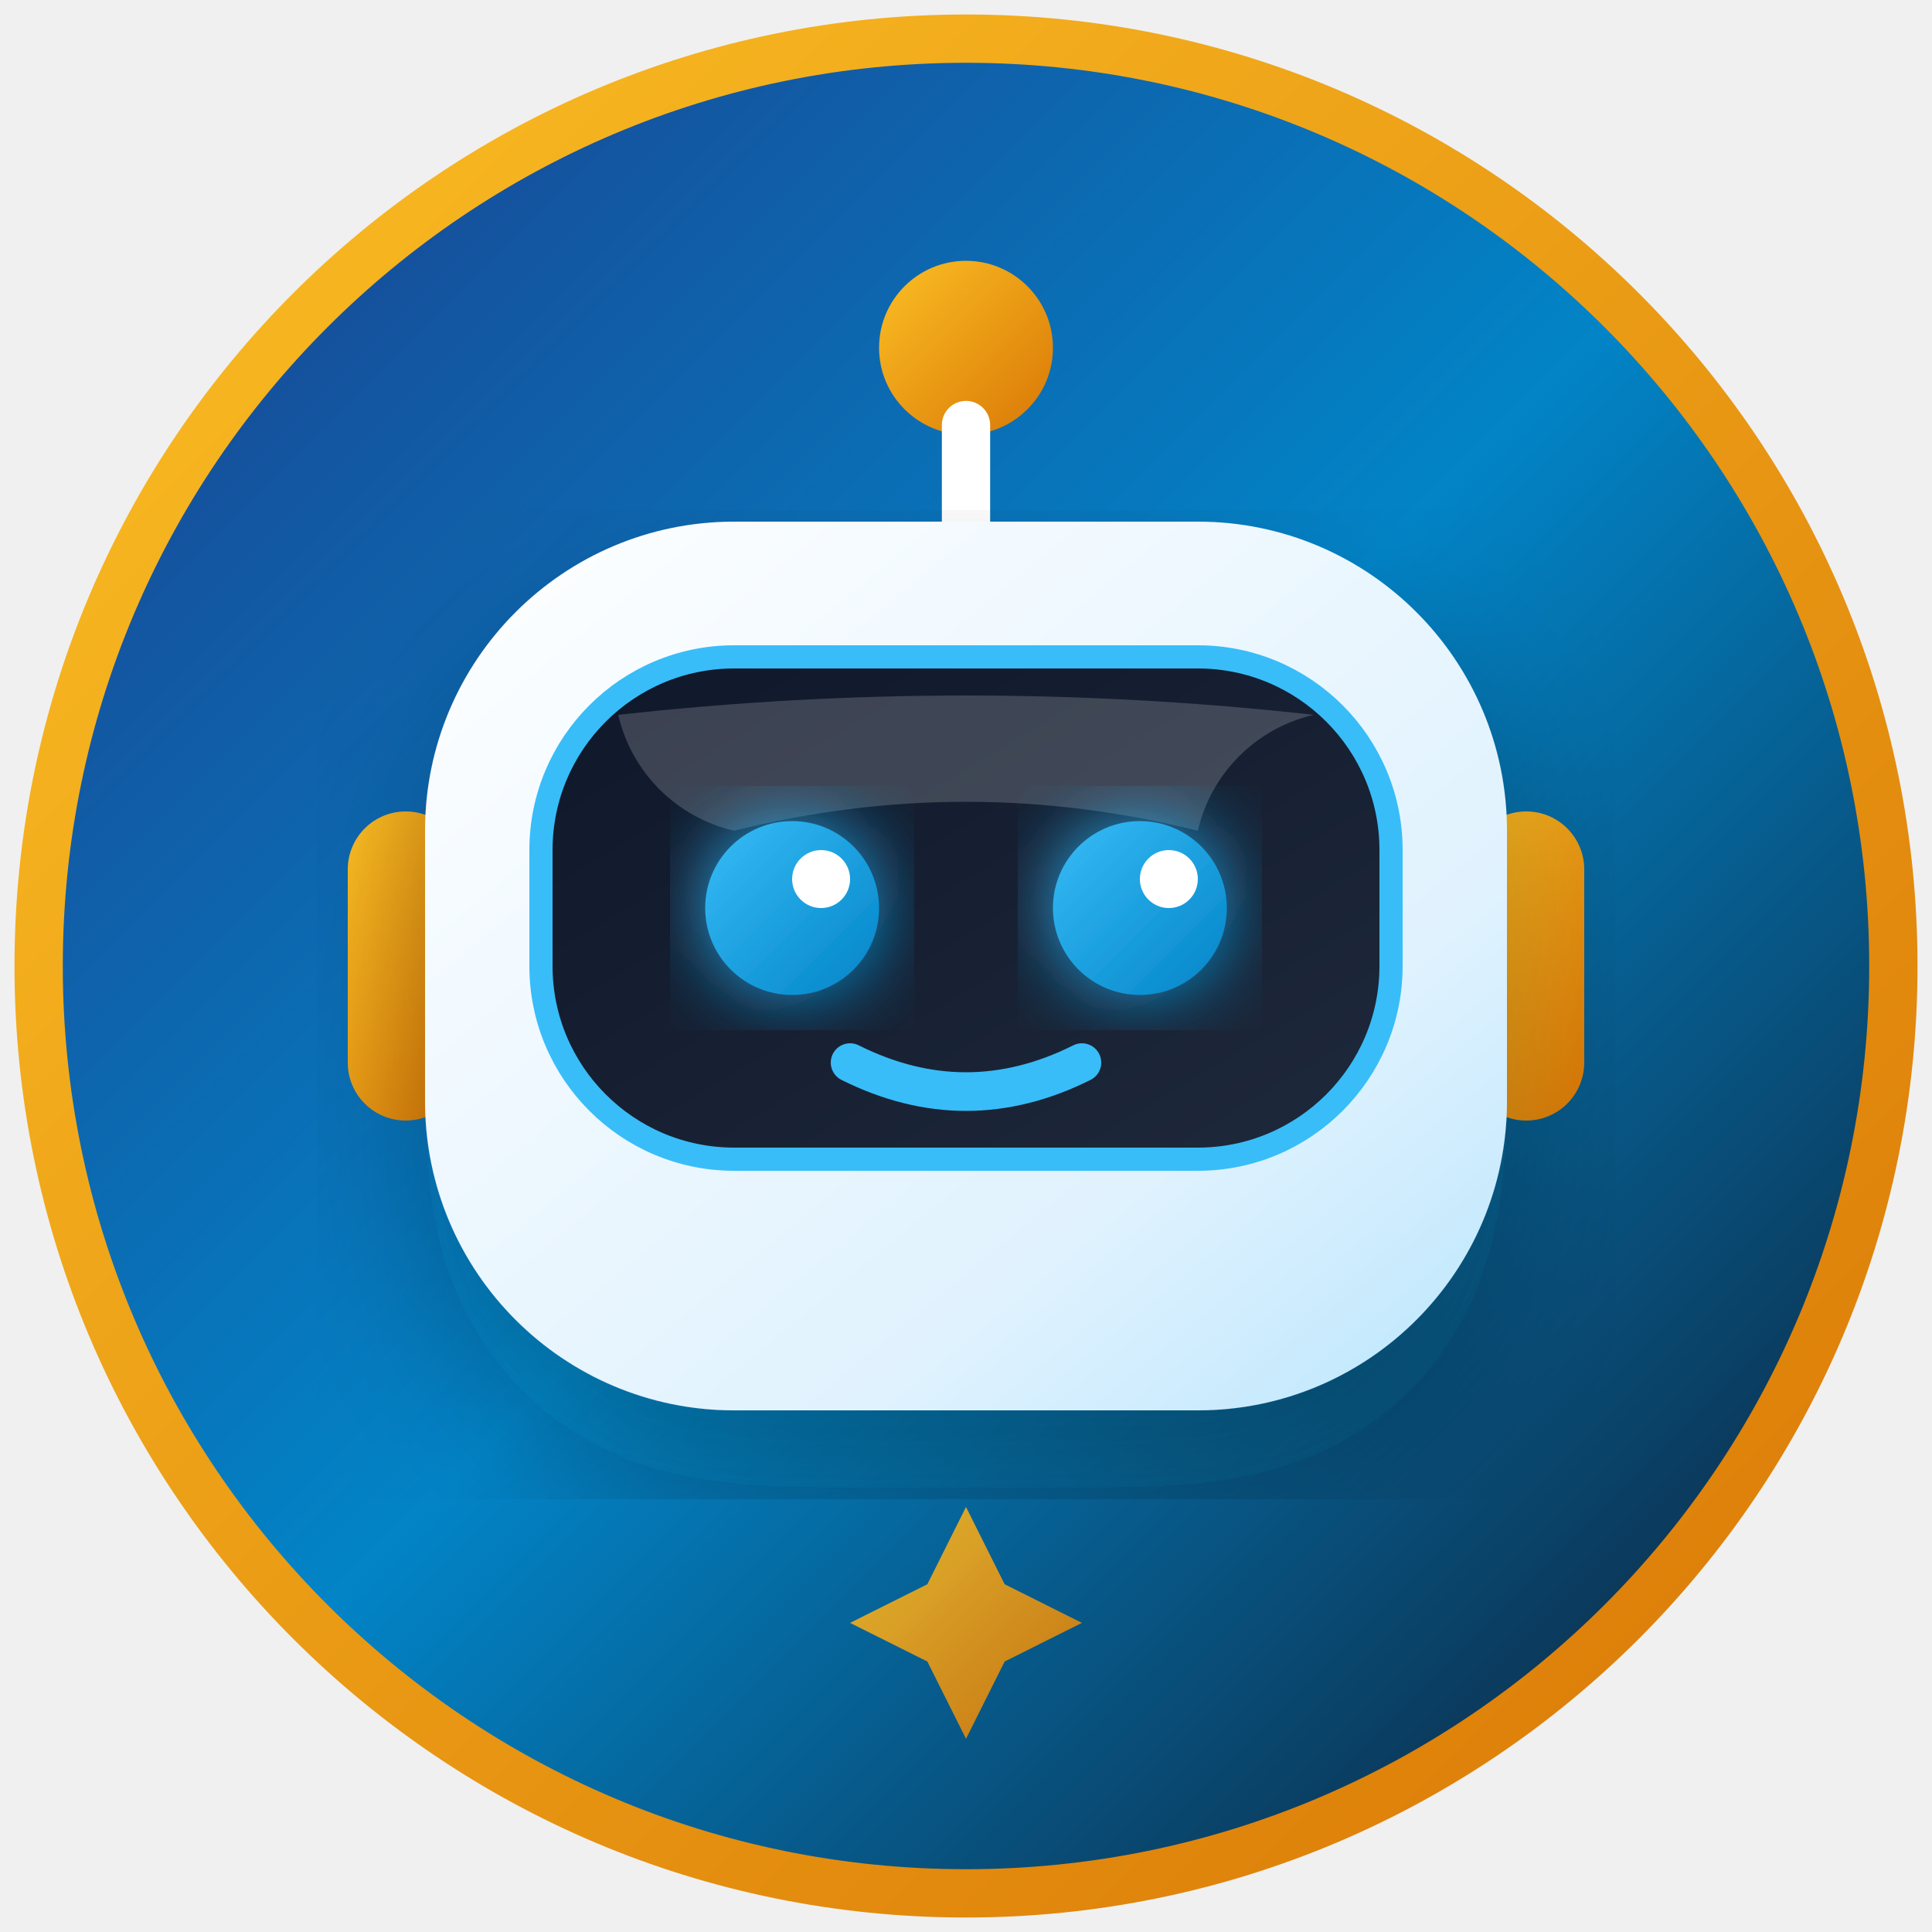
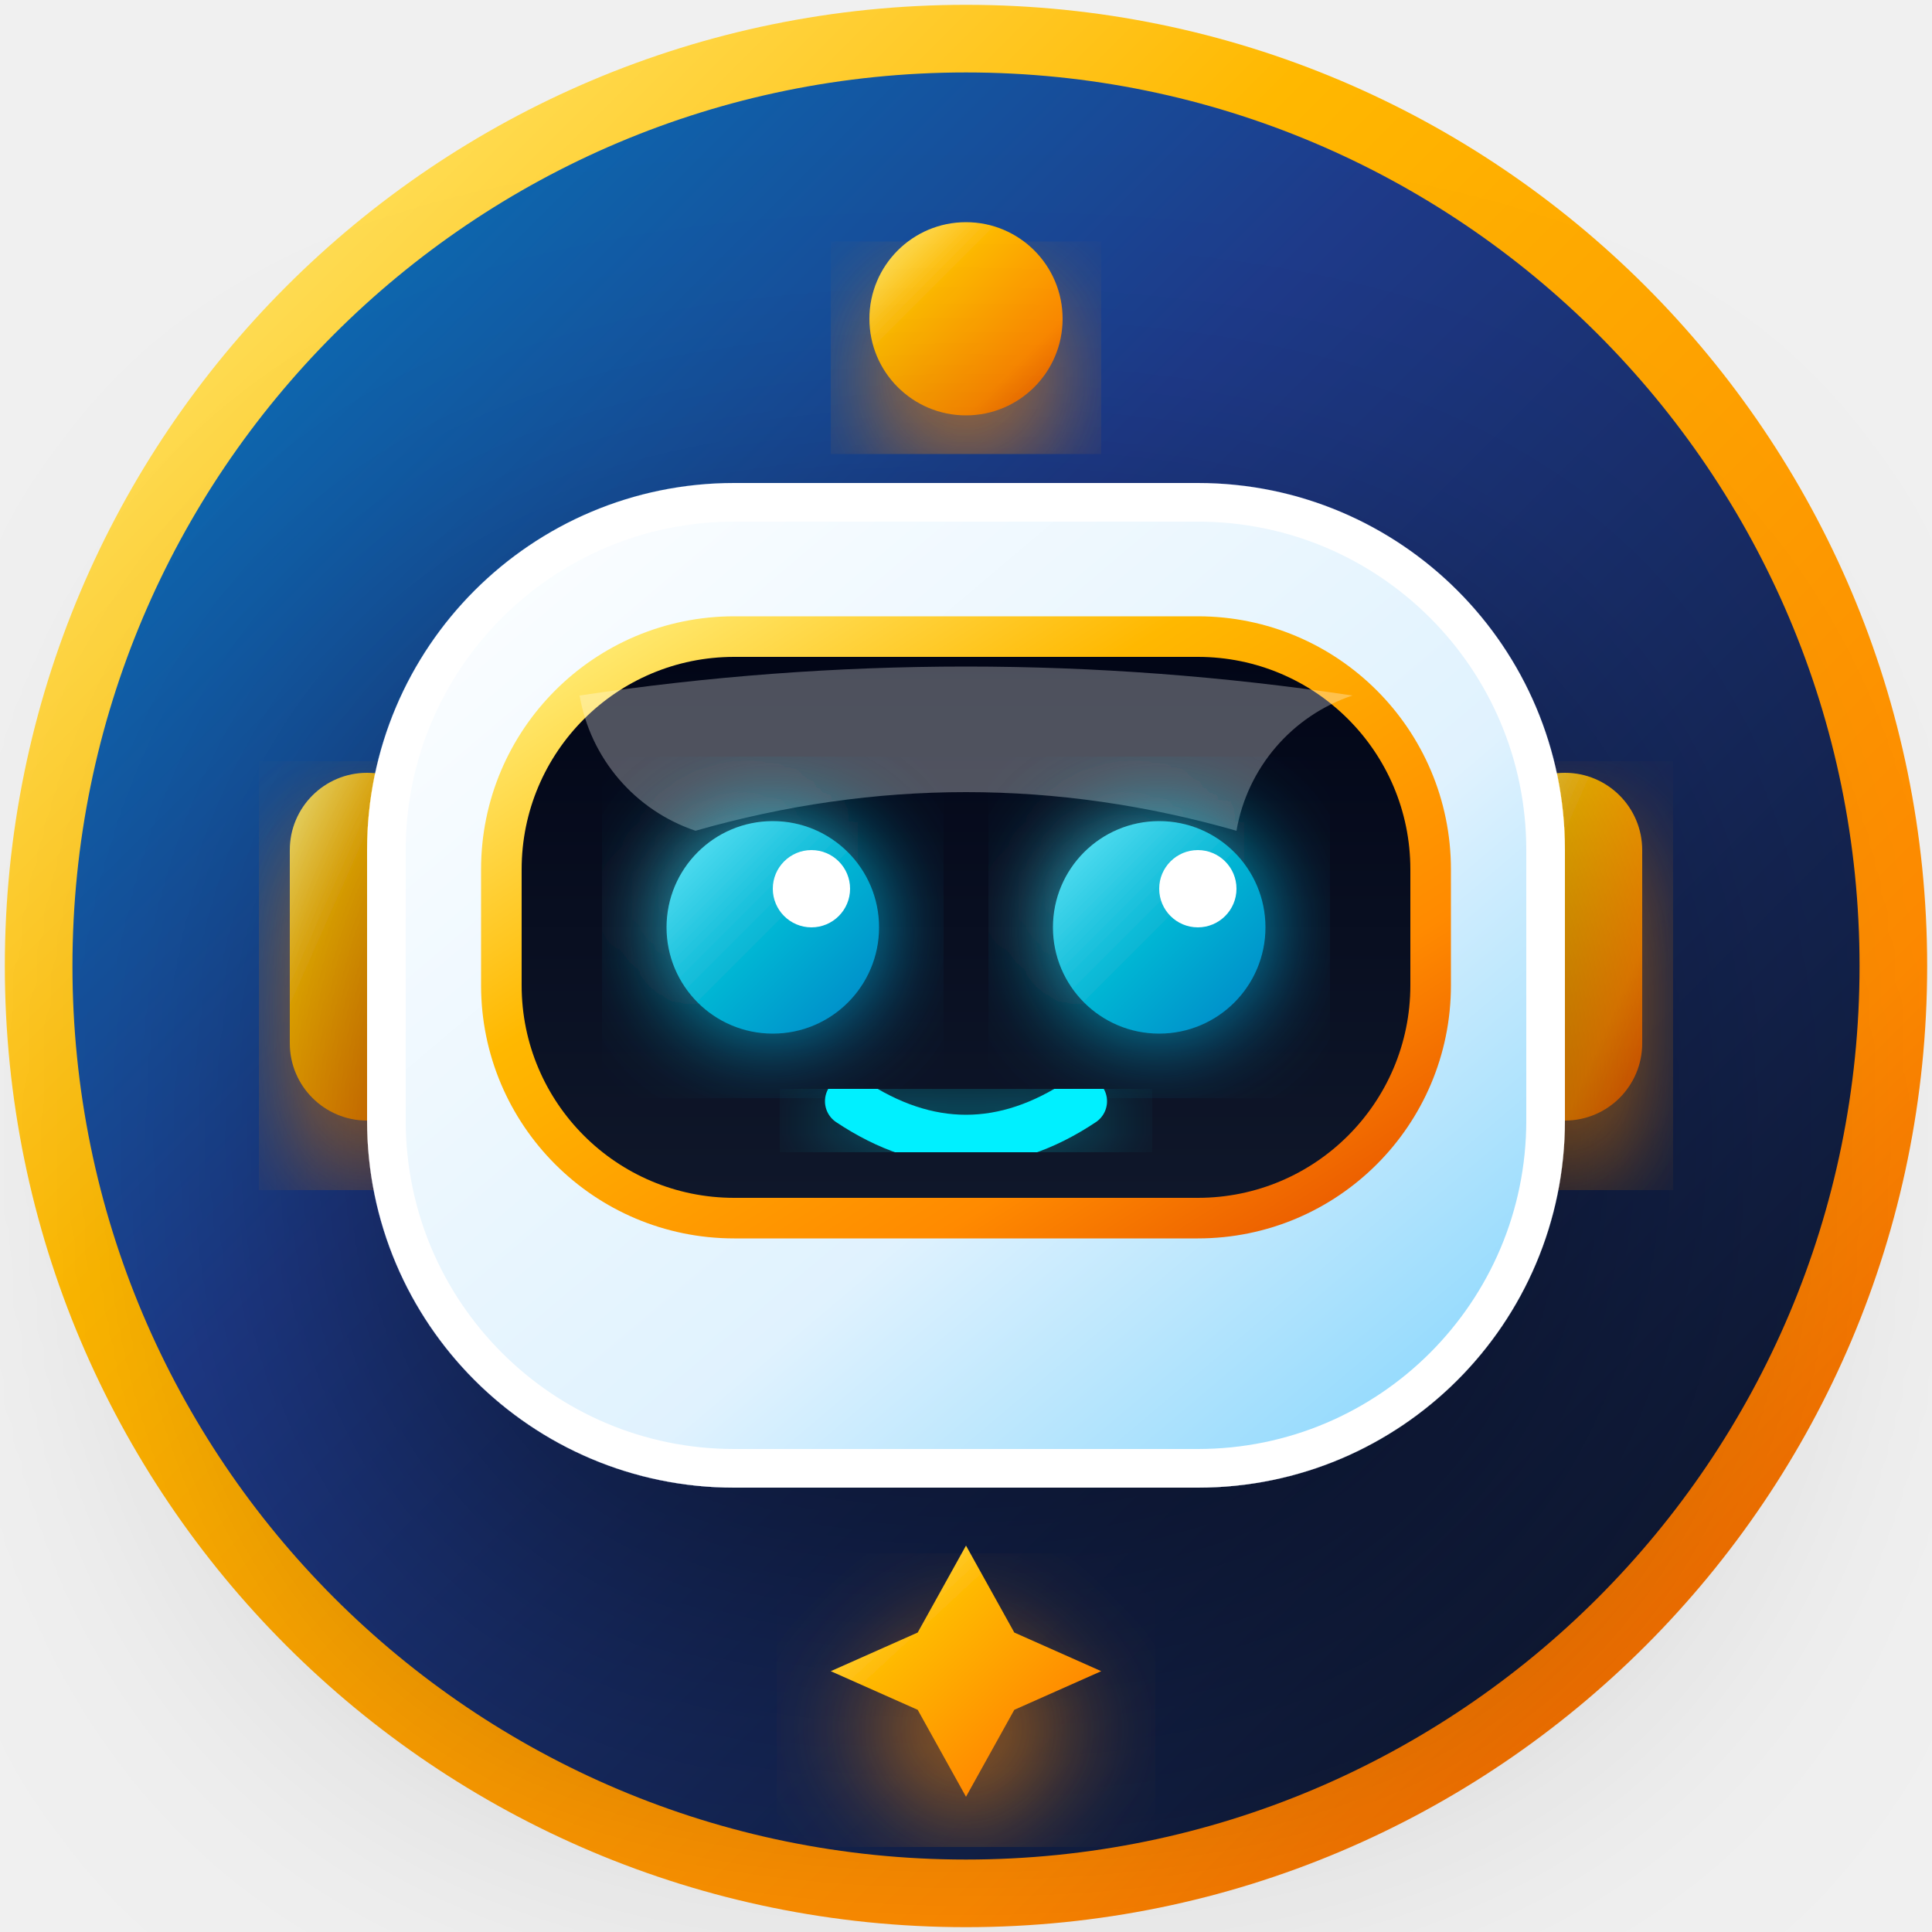
<svg xmlns="http://www.w3.org/2000/svg" viewBox="0 0 100 100" width="100" height="100">
  <defs>
-     <linearGradient id="botBgGrad" x1="0%" y1="0%" x2="100%" y2="100%">
-       <stop offset="0%" stop-color="#1e3a8a" />
-       <stop offset="50%" stop-color="#0284c7" />
+     <linearGradient id="vibrantAvatarBg" x1="0%" y1="0%" x2="100%" y2="100%">
+       <stop offset="0%" stop-color="#0284c7" />
+       <stop offset="40%" stop-color="#1e3a8a" />
+       <stop offset="100%" stop-color="#090d16" />
+     </linearGradient>
+     <linearGradient id="vibrantAvatarGold" x1="0%" y1="0%" x2="100%" y2="100%">
+       <stop offset="0%" stop-color="#FFF385" />
+       <stop offset="35%" stop-color="#FFB800" />
+       <stop offset="75%" stop-color="#FF8A00" />
+       <stop offset="100%" stop-color="#E65100" />
+     </linearGradient>
+     <linearGradient id="vibrantAvatarHead" x1="0%" y1="0%" x2="100%" y2="100%">
+       <stop offset="0%" stop-color="#FFFFFF" />
+       <stop offset="60%" stop-color="#E0F2FE" />
+       <stop offset="100%" stop-color="#7DD3FC" />
+     </linearGradient>
+     <linearGradient id="vibrantAvatarVisor" x1="0%" y1="0%" x2="0%" y2="100%">
+       <stop offset="0%" stop-color="#020617" />
      <stop offset="100%" stop-color="#0f172a" />
    </linearGradient>
-     <linearGradient id="headGrad" x1="0%" y1="0%" x2="100%" y2="100%">
-       <stop offset="0%" stop-color="#ffffff" />
-       <stop offset="70%" stop-color="#e0f2fe" />
-       <stop offset="100%" stop-color="#bae6fd" />
+     <linearGradient id="neonAvatarEye" x1="0%" y1="0%" x2="100%" y2="100%">
+       <stop offset="0%" stop-color="#67E8F9" />
+       <stop offset="50%" stop-color="#06B6D4" />
+       <stop offset="100%" stop-color="#0284C7" />
    </linearGradient>
-     <linearGradient id="visorGrad" x1="0%" y1="0%" x2="100%" y2="100%">
-       <stop offset="0%" stop-color="#0f172a" />
-       <stop offset="100%" stop-color="#1e293b" />
-     </linearGradient>
-     <linearGradient id="eyeGrad" x1="0%" y1="0%" x2="100%" y2="100%">
-       <stop offset="0%" stop-color="#38bdf8" />
-       <stop offset="100%" stop-color="#0284c7" />
-     </linearGradient>
-     <linearGradient id="goldGrad" x1="0%" y1="0%" x2="100%" y2="100%">
-       <stop offset="0%" stop-color="#fbbf24" />
-       <stop offset="100%" stop-color="#d97706" />
-     </linearGradient>
-     <filter id="eyeGlow" x="-20%" y="-20%" width="140%" height="140%">
-       <feGaussianBlur stdDeviation="2" result="blur" />
+     <filter id="neonEyeGlowAvatar" x="-30%" y="-30%" width="160%" height="160%">
+       <feGaussianBlur stdDeviation="2.5" result="blur" />
      <feComposite in="SourceGraphic" in2="blur" operator="over" />
    </filter>
-     <filter id="dropShadow" x="-10%" y="-10%" width="120%" height="120%">
-       <feDropShadow dx="0" dy="4" stdDeviation="4" flood-color="#0f172a" flood-opacity="0.25" />
+     <filter id="goldGlowAvatar" x="-20%" y="-20%" width="140%" height="140%">
+       <feDropShadow dx="0" dy="3" stdDeviation="3" flood-color="#FF8A00" flood-opacity="0.7" />
    </filter>
  </defs>
-   <circle cx="50" cy="50" r="48" fill="url(#botBgGrad)" stroke="url(#goldGrad)" stroke-width="2.5" />
-   <circle cx="50" cy="18" r="4.5" fill="url(#goldGrad)" />
-   <line x1="50" y1="22" x2="50" y2="28" stroke="#ffffff" stroke-width="2.5" stroke-linecap="round" />
-   <rect x="18" y="42" width="6" height="16" rx="3" fill="url(#goldGrad)" />
-   <rect x="76" y="42" width="6" height="16" rx="3" fill="url(#goldGrad)" />
-   <rect x="22" y="27" width="56" height="46" rx="16" fill="url(#headGrad)" filter="url(#dropShadow)" />
-   <rect x="28" y="34" width="44" height="26" rx="10" fill="url(#visorGrad)" stroke="#38bdf8" stroke-width="1.2" />
-   <path d="M 32 37 Q 50 35 68 37 A 8 8 0 0 0 62 43 Q 50 40 38 43 A 8 8 0 0 1 32 37 Z" fill="#ffffff" opacity="0.18" />
-   <circle cx="41" cy="47" r="4.5" fill="url(#eyeGrad)" filter="url(#eyeGlow)" />
-   <circle cx="42.5" cy="45.5" r="1.5" fill="#ffffff" />
-   <circle cx="59" cy="47" r="4.5" fill="url(#eyeGrad)" filter="url(#eyeGlow)" />
-   <circle cx="60.5" cy="45.5" r="1.5" fill="#ffffff" />
-   <path d="M 44 55 Q 50 58 56 55" stroke="#38bdf8" stroke-width="2" stroke-linecap="round" fill="none" />
-   <path d="M 50 78 L 52 82 L 56 84 L 52 86 L 50 90 L 48 86 L 44 84 L 48 82 Z" fill="url(#goldGrad)" opacity="0.9" />
+   <circle cx="50" cy="50" r="48" fill="url(#vibrantAvatarBg)" stroke="url(#vibrantAvatarGold)" stroke-width="3.5" />
+   <circle cx="50" cy="16.5" r="5" fill="url(#vibrantAvatarGold)" filter="url(#goldGlowAvatar)" />
+   <line x1="50" y1="20" x2="50" y2="28" stroke="url(#vibrantAvatarGold)" stroke-width="3" stroke-linecap="round" />
+   <rect x="15" y="40" width="8" height="18" rx="4" fill="url(#vibrantAvatarGold)" filter="url(#goldGlowAvatar)" />
+   <rect x="77" y="40" width="8" height="18" rx="4" fill="url(#vibrantAvatarGold)" filter="url(#goldGlowAvatar)" />
+   <rect x="20" y="26" width="60" height="50" rx="18" fill="url(#vibrantAvatarHead)" stroke="#FFFFFF" stroke-width="2" filter="drop-shadow(0 8px 16px rgba(0,0,0,0.5))" />
+   <rect x="26" y="33" width="48" height="30" rx="12" fill="none" stroke="url(#vibrantAvatarGold)" stroke-width="2.2" />
+   <rect x="27" y="34" width="46" height="28" rx="11" fill="url(#vibrantAvatarVisor)" />
+   <path d="M 30 36 Q 50 33 70 36 A 9 9 0 0 0 64 43 Q 50 39 36 43 A 9 9 0 0 1 30 36 Z" fill="#FFFFFF" opacity="0.3" />
+   <circle cx="40" cy="48" r="5.5" fill="url(#neonAvatarEye)" filter="url(#neonEyeGlowAvatar)" />
+   <circle cx="42" cy="46" r="2" fill="#FFFFFF" />
+   <circle cx="60" cy="48" r="5.5" fill="url(#neonAvatarEye)" filter="url(#neonEyeGlowAvatar)" />
+   <circle cx="62" cy="46" r="2" fill="#FFFFFF" />
+   <path d="M 44 57 Q 50 61 56 57" stroke="#00F0FF" stroke-width="2.6" stroke-linecap="round" fill="none" filter="url(#neonEyeGlowAvatar)" />
+   <path d="M 50 80 L 52.5 84.5 L 57 86.5 L 52.5 88.5 L 50 93 L 47.5 88.5 L 43 86.5 L 47.5 84.5 Z" fill="url(#vibrantAvatarGold)" filter="url(#goldGlowAvatar)" />
</svg>
